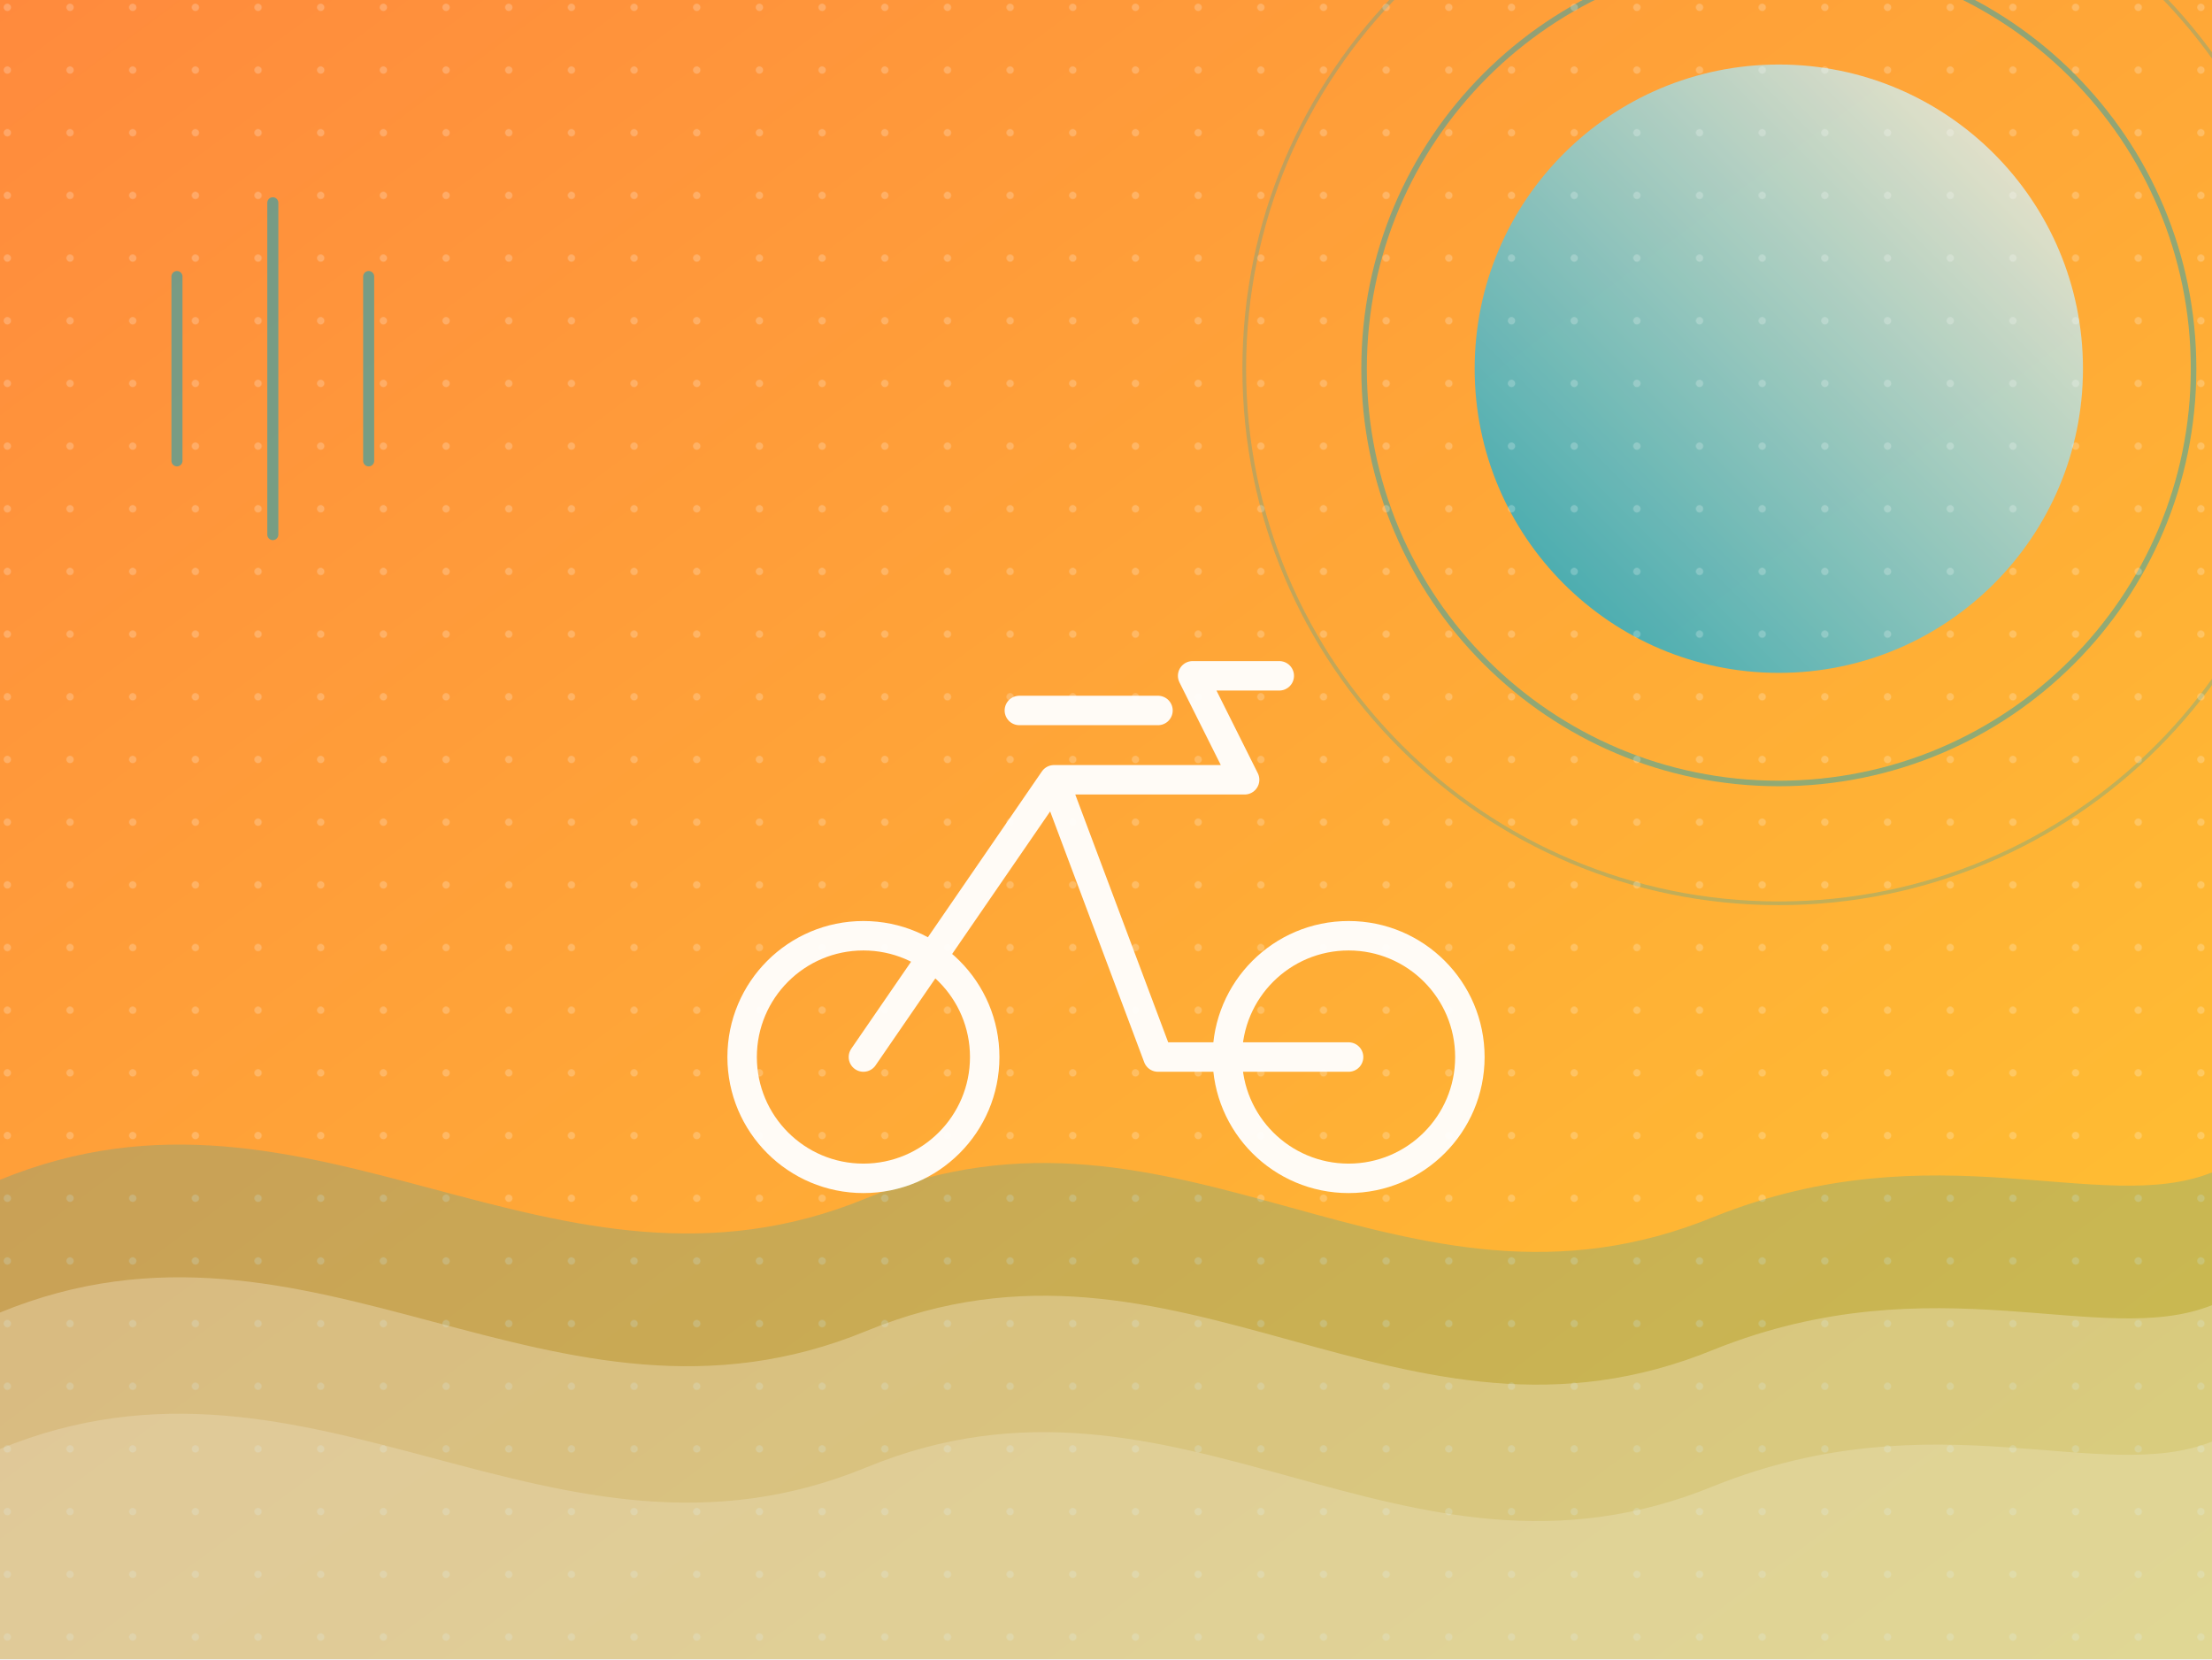
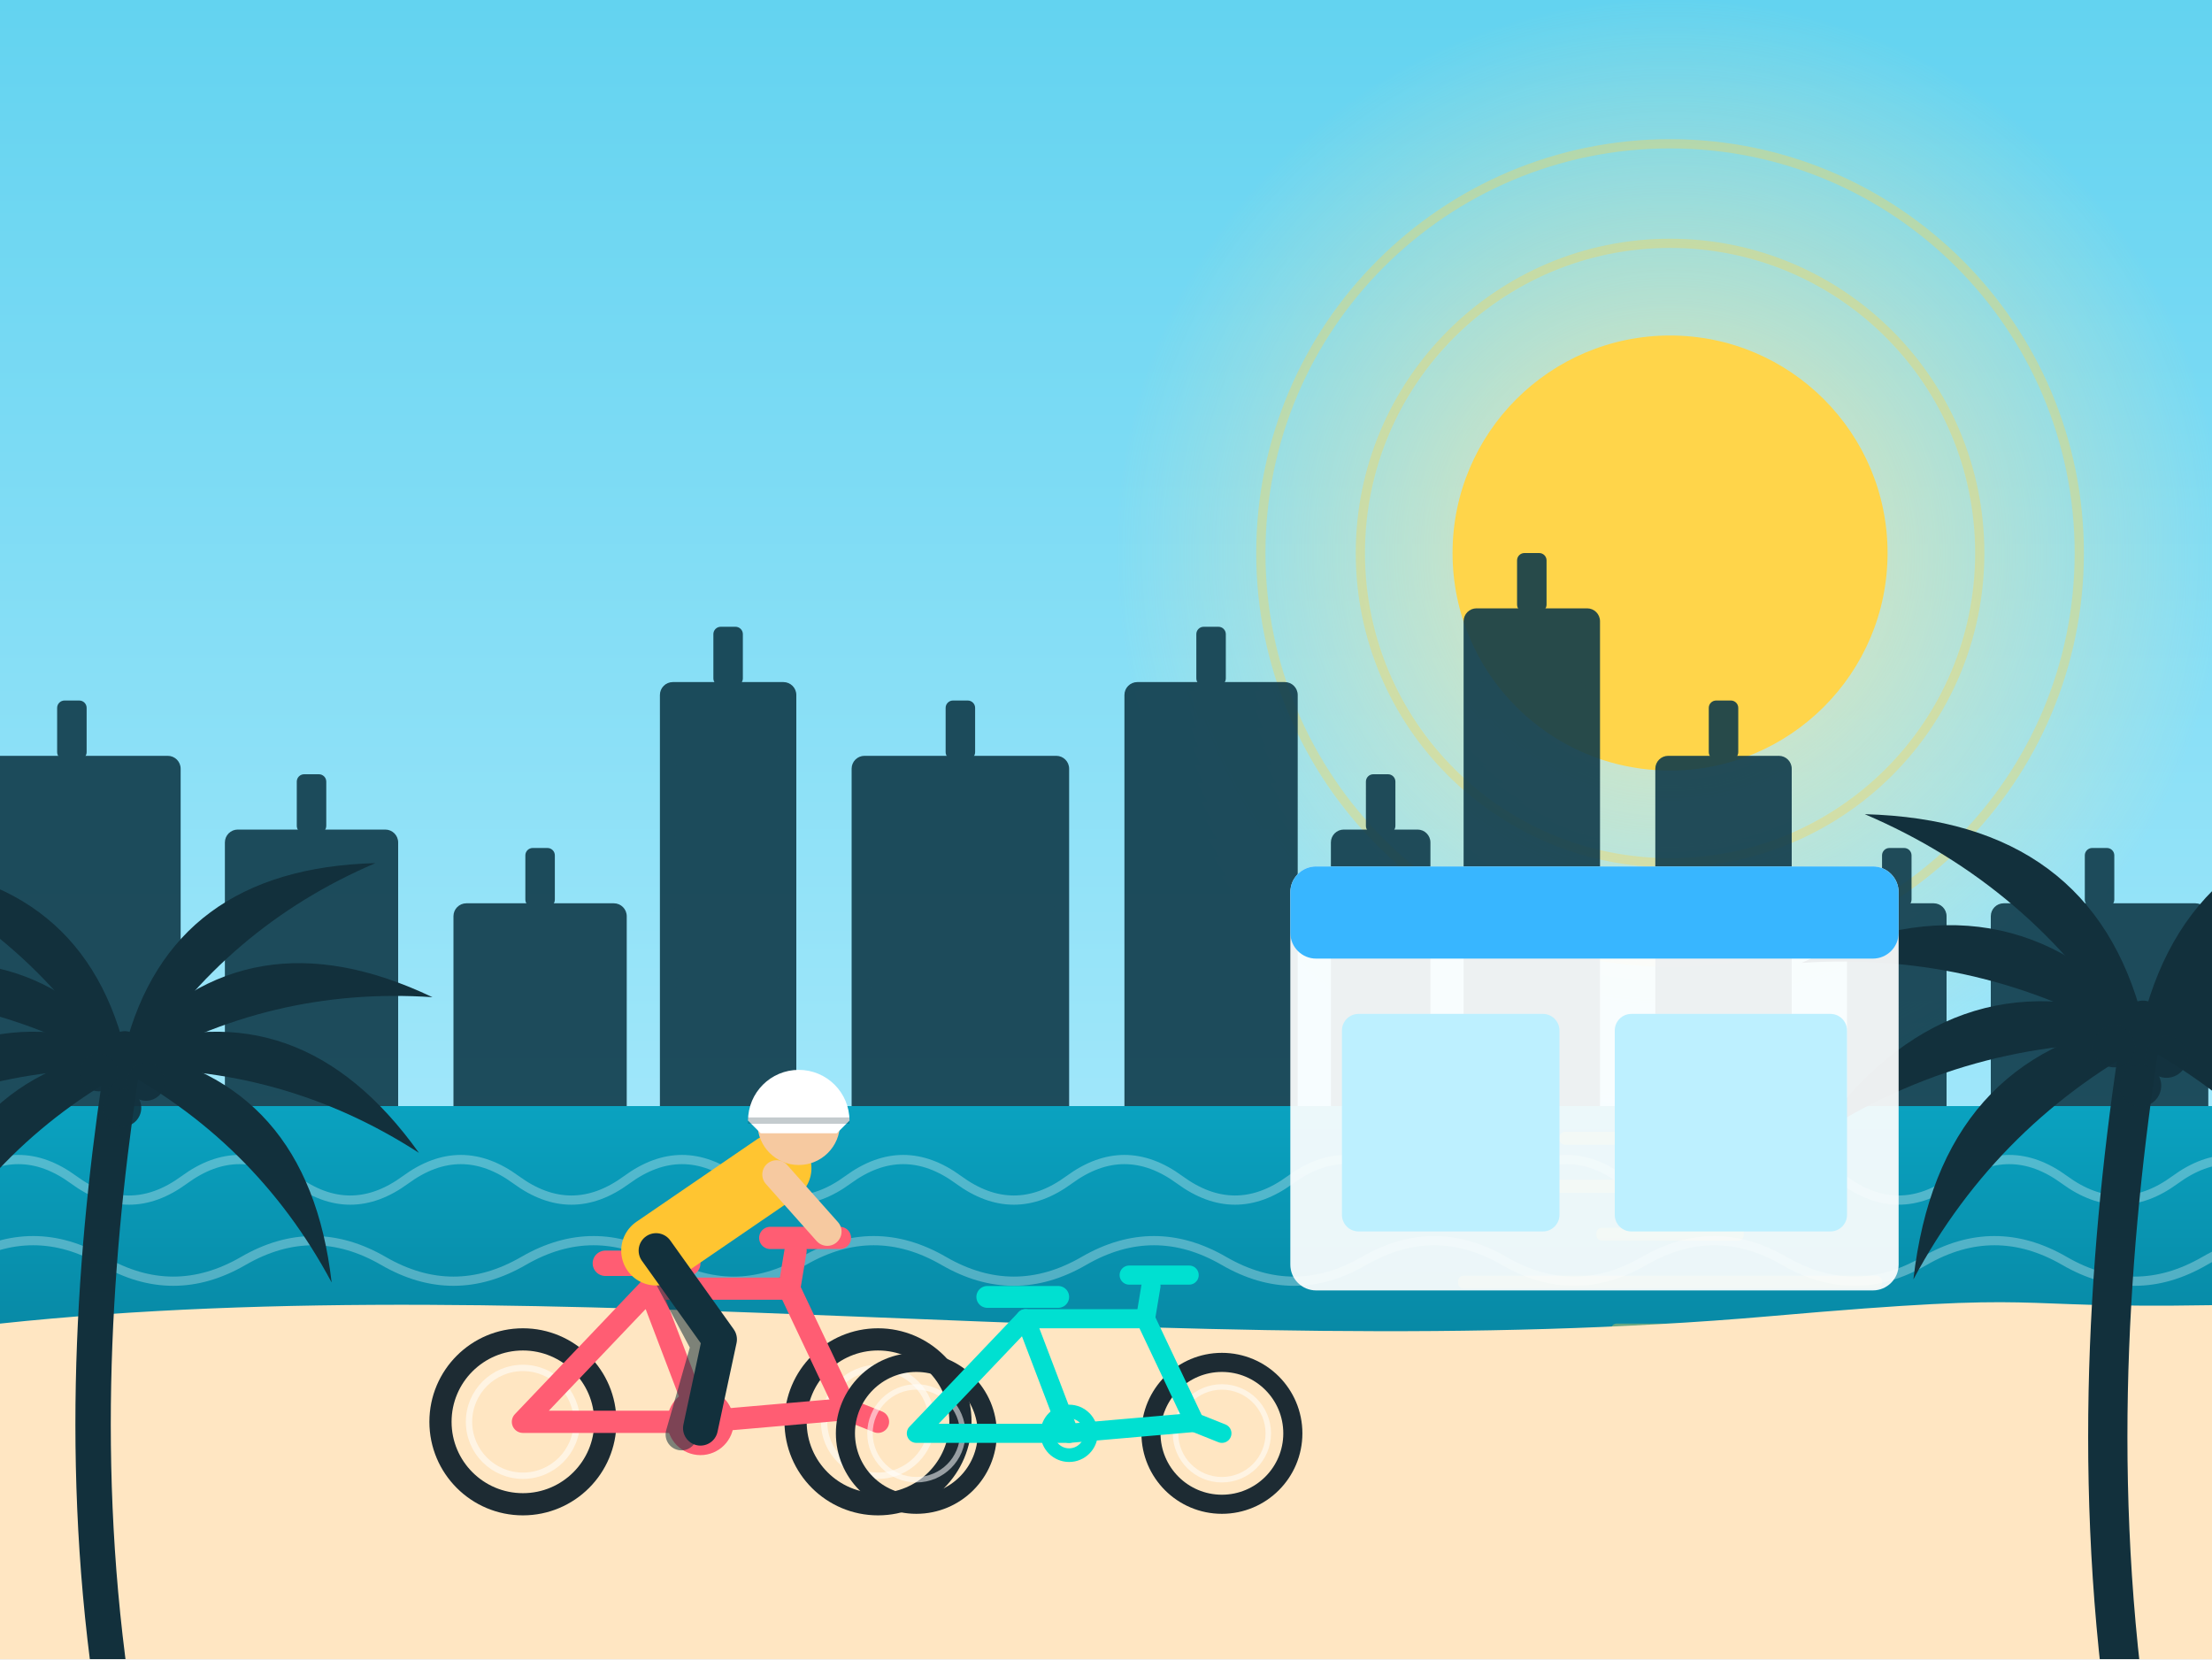
- <svg xmlns="http://www.w3.org/2000/svg" viewBox="0 0 1200 900" width="1200" height="900" role="img" aria-label="delivery">
+ <svg xmlns="http://www.w3.org/2000/svg" viewBox="0 0 1200 900" width="1200" height="900" preserveAspectRatio="xMidYMid slice" role="img" aria-label="A bike delivered to a South Beach hotel">
  <defs>
-     <linearGradient id="g1" x1="0" y1="0" x2="1" y2="1">
-       <stop offset="0" stop-color="#ff8a3d" />
-       <stop offset="1" stop-color="#ffc531" />
+     <linearGradient id="sky" x1="0" y1="0" x2="0" y2="1">
+       <stop offset="0" stop-color="#63d3f0" />
+       <stop offset="1" stop-color="#bdf0ff" />
    </linearGradient>
-     <linearGradient id="g2" x1="0" y1="1" x2="1" y2="0">
+     <linearGradient id="sea" x1="0" y1="0" x2="0" y2="1">
      <stop offset="0" stop-color="#0aa2c0" />
-       <stop offset="1" stop-color="#fff6e9" />
+       <stop offset="1" stop-color="#04657f" />
    </linearGradient>
-     <pattern id="dots" width="34" height="34" patternUnits="userSpaceOnUse">
-       <circle cx="4" cy="4" r="2" fill="#ffffff" opacity=".22" />
-     </pattern>
+     <radialGradient id="glow" cx=".5" cy=".5" r=".5">
+       <stop offset="0" stop-color="#ffe9a8" stop-opacity=".85" />
+       <stop offset="1" stop-color="#ffe9a8" stop-opacity="0" />
+     </radialGradient>
  </defs>
-   <rect width="1200" height="900" fill="url(#g1)" />
-   <circle cx="965" cy="200" r="165" fill="url(#g2)" opacity=".85" />
-   <circle cx="965" cy="200" r="225" fill="none" stroke="#0aa2c0" stroke-width="3" opacity=".45" />
-   <circle cx="965" cy="200" r="290" fill="none" stroke="#0aa2c0" stroke-width="2" opacity=".25" />
-   <rect width="1200" height="900" fill="url(#dots)" />
-   <path d="M0 640 C170 570 300 720 470 650 C640 580 760 730 930 660 C1050 612 1140 660 1200 636 L1200 900 L0 900 Z" fill="#0aa2c0" opacity=".22" />
-   <path d="M0 712 C170 642 300 792 470 722 C640 652 760 802 930 732 C1050 684 1140 732 1200 708 L1200 900 L0 900 Z" fill="#fff6e9" opacity=".3" />
-   <path d="M0 786 C170 716 300 866 470 796 C640 726 760 876 930 806 C1050 758 1140 806 1200 782 L1200 900 L0 900 Z" fill="#ffffff" opacity=".18" />
-   <g transform="translate(365 235) scale(4.7)" fill="none" stroke="#ffffff" stroke-width="3.4" stroke-linecap="round" stroke-linejoin="round" opacity=".95">
-     <path d="M22 72 m-14 0 a14 14 0 1 0 28 0 a14 14 0 1 0 -28 0 M78 72 m-14 0 a14 14 0 1 0 28 0 a14 14 0 1 0 -28 0 M22 72 L44 40 L66 40 M44 40 L56 72 L78 72 M40 32 L56 32 M66 40 L60 28 L70 28" />
+   <rect width="1200" height="900" fill="url(#sky)" />
+   <circle cx="906" cy="300" r="300" fill="url(#glow)" />
+   <circle cx="906" cy="300" r="118" fill="#ffd54a" />
+   <g fill="none" stroke="#ffd54a" stroke-width="5" opacity=".35">
+     <circle cx="906" cy="300" r="168" />
+     <circle cx="906" cy="300" r="222" />
  </g>
-   <g stroke="#0aa2c0" stroke-width="6" stroke-linecap="round" opacity=".55">
-     <path d="M96 150 L96 250" />
-     <path d="M148 110 L148 290" />
-     <path d="M200 150 L200 250" />
+   <g fill="#0f3b4a" opacity=".9">
+     <rect x="-20" y="410" width="118" height="202" rx="7" />
+     <rect x="31.0" y="380" width="16" height="32" rx="4" />
+     <rect x="-12" y="450" width="102" height="6" rx="3" opacity=".4" />
+     <rect x="-12" y="490" width="102" height="6" rx="3" opacity=".4" />
+     <rect x="-12" y="530" width="102" height="6" rx="3" opacity=".4" />
+     <rect x="122" y="450" width="94" height="162" rx="7" />
+     <rect x="161.0" y="420" width="16" height="32" rx="4" />
+     <rect x="130" y="490" width="78" height="6" rx="3" opacity=".4" />
+     <rect x="130" y="530" width="78" height="6" rx="3" opacity=".4" />
+     <rect x="246" y="490" width="94" height="122" rx="7" />
+     <rect x="285.0" y="460" width="16" height="32" rx="4" />
+     <rect x="254" y="530" width="78" height="6" rx="3" opacity=".4" />
+     <rect x="358" y="370" width="74" height="242" rx="7" />
+     <rect x="387.0" y="340" width="16" height="32" rx="4" />
+     <rect x="366" y="410" width="58" height="6" rx="3" opacity=".4" />
+     <rect x="366" y="450" width="58" height="6" rx="3" opacity=".4" />
+     <rect x="366" y="490" width="58" height="6" rx="3" opacity=".4" />
+     <rect x="366" y="530" width="58" height="6" rx="3" opacity=".4" />
+     <rect x="462" y="410" width="118" height="202" rx="7" />
+     <rect x="513.0" y="380" width="16" height="32" rx="4" />
+     <rect x="470" y="450" width="102" height="6" rx="3" opacity=".4" />
+     <rect x="470" y="490" width="102" height="6" rx="3" opacity=".4" />
+     <rect x="470" y="530" width="102" height="6" rx="3" opacity=".4" />
+     <rect x="610" y="370" width="94" height="242" rx="7" />
+     <rect x="649.0" y="340" width="16" height="32" rx="4" />
+     <rect x="618" y="410" width="78" height="6" rx="3" opacity=".4" />
+     <rect x="618" y="450" width="78" height="6" rx="3" opacity=".4" />
+     <rect x="618" y="490" width="78" height="6" rx="3" opacity=".4" />
+     <rect x="618" y="530" width="78" height="6" rx="3" opacity=".4" />
+     <rect x="722" y="450" width="54" height="162" rx="7" />
+     <rect x="741.0" y="420" width="16" height="32" rx="4" />
+     <rect x="730" y="490" width="38" height="6" rx="3" opacity=".4" />
+     <rect x="730" y="530" width="38" height="6" rx="3" opacity=".4" />
+     <rect x="794" y="330" width="74" height="282" rx="7" />
+     <rect x="823.0" y="300" width="16" height="32" rx="4" />
+     <rect x="802" y="370" width="58" height="6" rx="3" opacity=".4" />
+     <rect x="802" y="410" width="58" height="6" rx="3" opacity=".4" />
+     <rect x="802" y="450" width="58" height="6" rx="3" opacity=".4" />
+     <rect x="802" y="490" width="58" height="6" rx="3" opacity=".4" />
+     <rect x="898" y="410" width="74" height="202" rx="7" />
+     <rect x="927.0" y="380" width="16" height="32" rx="4" />
+     <rect x="906" y="450" width="58" height="6" rx="3" opacity=".4" />
+     <rect x="906" y="490" width="58" height="6" rx="3" opacity=".4" />
+     <rect x="906" y="530" width="58" height="6" rx="3" opacity=".4" />
+     <rect x="1002" y="490" width="54" height="122" rx="7" />
+     <rect x="1021.0" y="460" width="16" height="32" rx="4" />
+     <rect x="1010" y="530" width="38" height="6" rx="3" opacity=".4" />
+     <rect x="1080" y="490" width="118" height="122" rx="7" />
+     <rect x="1131.0" y="460" width="16" height="32" rx="4" />
+     <rect x="1088" y="530" width="102" height="6" rx="3" opacity=".4" />
+     <rect x="1228" y="330" width="118" height="282" rx="7" />
+     <rect x="1279.0" y="300" width="16" height="32" rx="4" />
+     <rect x="1236" y="370" width="102" height="6" rx="3" opacity=".4" />
+     <rect x="1236" y="410" width="102" height="6" rx="3" opacity=".4" />
+     <rect x="1236" y="450" width="102" height="6" rx="3" opacity=".4" />
+     <rect x="1236" y="490" width="102" height="6" rx="3" opacity=".4" />
+   </g>
+   <rect x="0" y="600" width="1200" height="300" fill="url(#sea)" />
+   <g fill="#ffd54a" opacity=".38">
+     <rect x="846" y="614" width="120" height="7" rx="3" />
+     <rect x="811" y="640" width="190" height="7" rx="3" />
+     <rect x="866" y="666" width="80" height="7" rx="3" />
+     <rect x="791" y="692" width="230" height="7" rx="3" />
+     <rect x="874" y="718" width="64" height="7" rx="3" />
+     <rect x="831" y="744" width="150" height="7" rx="3" />
+   </g>
+   <g fill="none" stroke="#ffffff" stroke-width="5" opacity=".3" stroke-linecap="round">
+     <path d="M-20 640 q 30 -22 60 0 t 60 0 q 30 -22 60 0 t 60 0 q 30 -22 60 0 t 60 0 q 30 -22 60 0 t 60 0 q 30 -22 60 0 t 60 0 q 30 -22 60 0 t 60 0 q 30 -22 60 0 t 60 0 q 30 -22 60 0 t 60 0 q 30 -22 60 0 t 60 0 q 30 -22 60 0 t 60 0 q 30 -22 60 0 t 60 0" />
+     <path d="M-20 684 q 38 -22 76 0 t 76 0 q 38 -22 76 0 t 76 0 q 38 -22 76 0 t 76 0 q 38 -22 76 0 t 76 0 q 38 -22 76 0 t 76 0 q 38 -22 76 0 t 76 0 q 38 -22 76 0 t 76 0 q 38 -22 76 0 t 76 0 q 38 -22 76 0 t 76 0" />
+   </g>
+   <path d="M0 718 C300 686 640 742 960 714 C1120 700 1080 710 1200 708 L1200 900 L0 900 Z" fill="#ffe6c2" />
+   <g transform="translate(60 912) scale(1.28)">
+     <path d="M0 0 C-14 -100 -6 -192 6 -268" stroke="#12303c" stroke-width="15" fill="none" stroke-linecap="round" />
+     <g transform="translate(6 -268)">
+       <g fill="#12303c">
+         <path d="M0 0 Q64 -46 132 8 Q66 -12 0 9 Z" transform="rotate(-40)" />
+         <path d="M0 0 Q64 -46 132 8 Q66 -12 0 9 Z" transform="rotate(-13)" />
+         <path d="M0 0 Q64 -46 132 8 Q66 -12 0 9 Z" transform="rotate(16)" />
+         <path d="M0 0 Q64 -46 132 8 Q66 -12 0 9 Z" transform="rotate(45)" />
+         <g transform="scale(-1,1)">
+           <path d="M0 0 Q64 -46 132 8 Q66 -12 0 9 Z" transform="rotate(-40)" />
+           <path d="M0 0 Q64 -46 132 8 Q66 -12 0 9 Z" transform="rotate(-13)" />
+           <path d="M0 0 Q64 -46 132 8 Q66 -12 0 9 Z" transform="rotate(16)" />
+           <path d="M0 0 Q64 -46 132 8 Q66 -12 0 9 Z" transform="rotate(45)" />
+         </g>
+       </g>
+       <g fill="#12303c" opacity=".9">
+         <circle cx="-11" cy="10" r="8" />
+         <circle cx="9" cy="14" r="8" />
+         <circle cx="-1" cy="25" r="8" />
+       </g>
+     </g>
+   </g>
+   <g transform="translate(1154 934) scale(1.42)">
+     <path d="M0 0 C-14 -100 -6 -192 6 -268" stroke="#12303c" stroke-width="15" fill="none" stroke-linecap="round" />
+     <g transform="translate(6 -268)">
+       <g fill="#12303c">
+         <path d="M0 0 Q64 -46 132 8 Q66 -12 0 9 Z" transform="rotate(-40)" />
+         <path d="M0 0 Q64 -46 132 8 Q66 -12 0 9 Z" transform="rotate(-13)" />
+         <path d="M0 0 Q64 -46 132 8 Q66 -12 0 9 Z" transform="rotate(16)" />
+         <path d="M0 0 Q64 -46 132 8 Q66 -12 0 9 Z" transform="rotate(45)" />
+         <g transform="scale(-1,1)">
+           <path d="M0 0 Q64 -46 132 8 Q66 -12 0 9 Z" transform="rotate(-40)" />
+           <path d="M0 0 Q64 -46 132 8 Q66 -12 0 9 Z" transform="rotate(-13)" />
+           <path d="M0 0 Q64 -46 132 8 Q66 -12 0 9 Z" transform="rotate(16)" />
+           <path d="M0 0 Q64 -46 132 8 Q66 -12 0 9 Z" transform="rotate(45)" />
+         </g>
+       </g>
+       <g fill="#12303c" opacity=".9">
+         <circle cx="-11" cy="10" r="8" />
+         <circle cx="9" cy="14" r="8" />
+         <circle cx="-1" cy="25" r="8" />
+       </g>
+     </g>
+   </g>
+   <g transform="translate(700 470)">
+     <rect x="0" y="0" width="330" height="230" rx="14" fill="#ffffff" opacity=".92" />
+     <rect x="0" y="0" width="330" height="50" rx="14" fill="#38b6ff" />
+     <rect x="28" y="80" width="118" height="118" rx="9" fill="#bdf0ff" />
+     <rect x="176" y="80" width="126" height="118" rx="9" fill="#bdf0ff" />
+   </g>
+   <g transform="translate(380 816) scale(1.72)">
+     <g fill="none" stroke="#1d2b33" stroke-width="7">
+       <circle cx="-56" cy="-26" r="26" />
+       <circle cx="56" cy="-26" r="26" />
+     </g>
+     <g fill="none" stroke="#ffffff" stroke-width="2" opacity=".55">
+       <circle cx="-56" cy="-26" r="17" />
+       <circle cx="56" cy="-26" r="17" />
+     </g>
+     <g fill="none" stroke="#ff5d73" stroke-width="7" stroke-linecap="round" stroke-linejoin="round">
+       <path d="M-56 -26 L0 -26 L-16 -68 L-56 -26" />
+       <path d="M-16 -68 L28 -68 L46 -30 L56 -26" />
+       <path d="M0 -26 L46 -30" />
+       <path d="M28 -68 L30 -80" />
+     </g>
+     <path d="M-30 -76 L-4 -76" stroke="#ff5d73" stroke-width="8" stroke-linecap="round" />
+     <path d="M22 -84 L44 -84" stroke="#ff5d73" stroke-width="7" stroke-linecap="round" />
+     <circle cx="0" cy="-26" r="8" fill="none" stroke="#ff5d73" stroke-width="5" />
+   </g>
+   <g transform="translate(380 816) scale(1.72)">
+     <path d="M-14 -80 L2 -50 L-6 -22" stroke="#12303c" stroke-width="10" fill="none" stroke-linecap="round" stroke-linejoin="round" opacity=".55" />
+     <path d="M-14 -80 L24 -106" stroke="#ffc531" stroke-width="22" fill="none" stroke-linecap="round" />
+     <path d="M-14 -80 L6 -52 L0 -24" stroke="#12303c" stroke-width="11" fill="none" stroke-linecap="round" stroke-linejoin="round" />
+     <path d="M24 -104 L40 -86" stroke="#f6c9a0" stroke-width="9" fill="none" stroke-linecap="round" />
+     <circle cx="31" cy="-120" r="13" fill="#f6c9a0" />
+     <path d="M15 -121 a16 16 0 0 1 32 0 l-4 4 l-24 0 Z" fill="#ffffff" />
+     <path d="M15 -121 l32 0" stroke="#12303c" stroke-width="2" opacity=".25" />
+   </g>
+   <g transform="translate(580 816) scale(1.48)">
+     <g fill="none" stroke="#1d2b33" stroke-width="7">
+       <circle cx="-56" cy="-26" r="26" />
+       <circle cx="56" cy="-26" r="26" />
+     </g>
+     <g fill="none" stroke="#ffffff" stroke-width="2" opacity=".55">
+       <circle cx="-56" cy="-26" r="17" />
+       <circle cx="56" cy="-26" r="17" />
+     </g>
+     <g fill="none" stroke="#00e0d1" stroke-width="7" stroke-linecap="round" stroke-linejoin="round">
+       <path d="M-56 -26 L0 -26 L-16 -68 L-56 -26" />
+       <path d="M-16 -68 L28 -68 L46 -30 L56 -26" />
+       <path d="M0 -26 L46 -30" />
+       <path d="M28 -68 L30 -80" />
+     </g>
+     <path d="M-30 -76 L-4 -76" stroke="#00e0d1" stroke-width="8" stroke-linecap="round" />
+     <path d="M22 -84 L44 -84" stroke="#00e0d1" stroke-width="7" stroke-linecap="round" />
+     <circle cx="0" cy="-26" r="8" fill="none" stroke="#00e0d1" stroke-width="5" />
  </g>
</svg>
